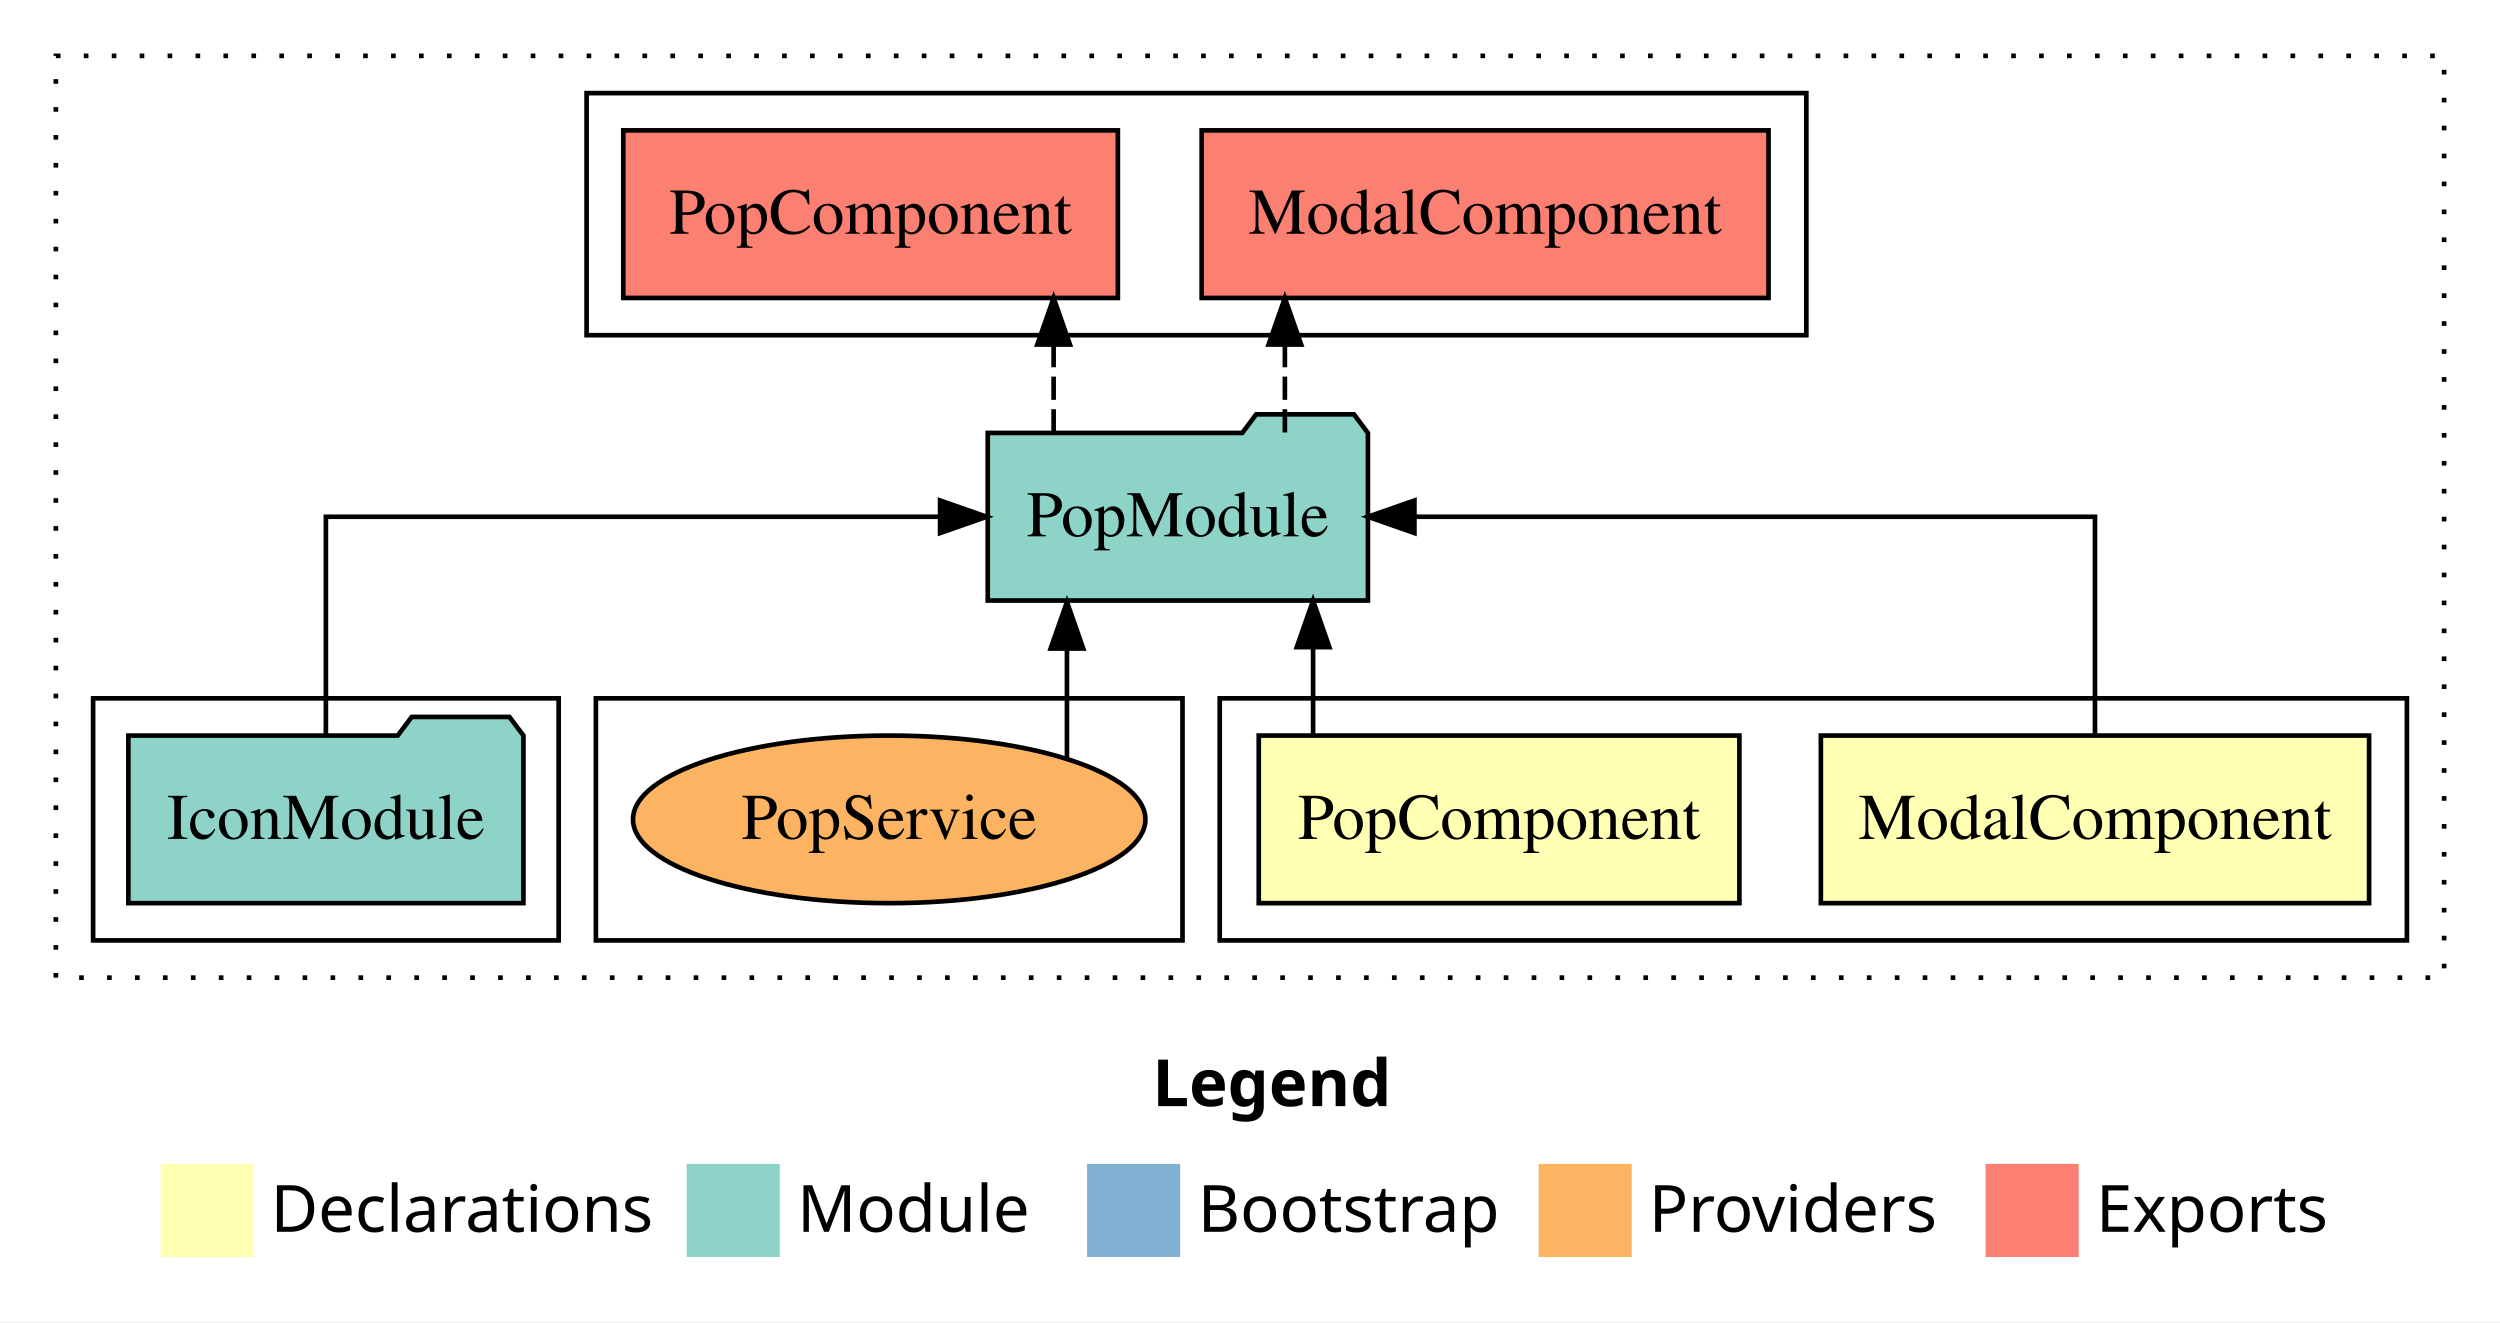
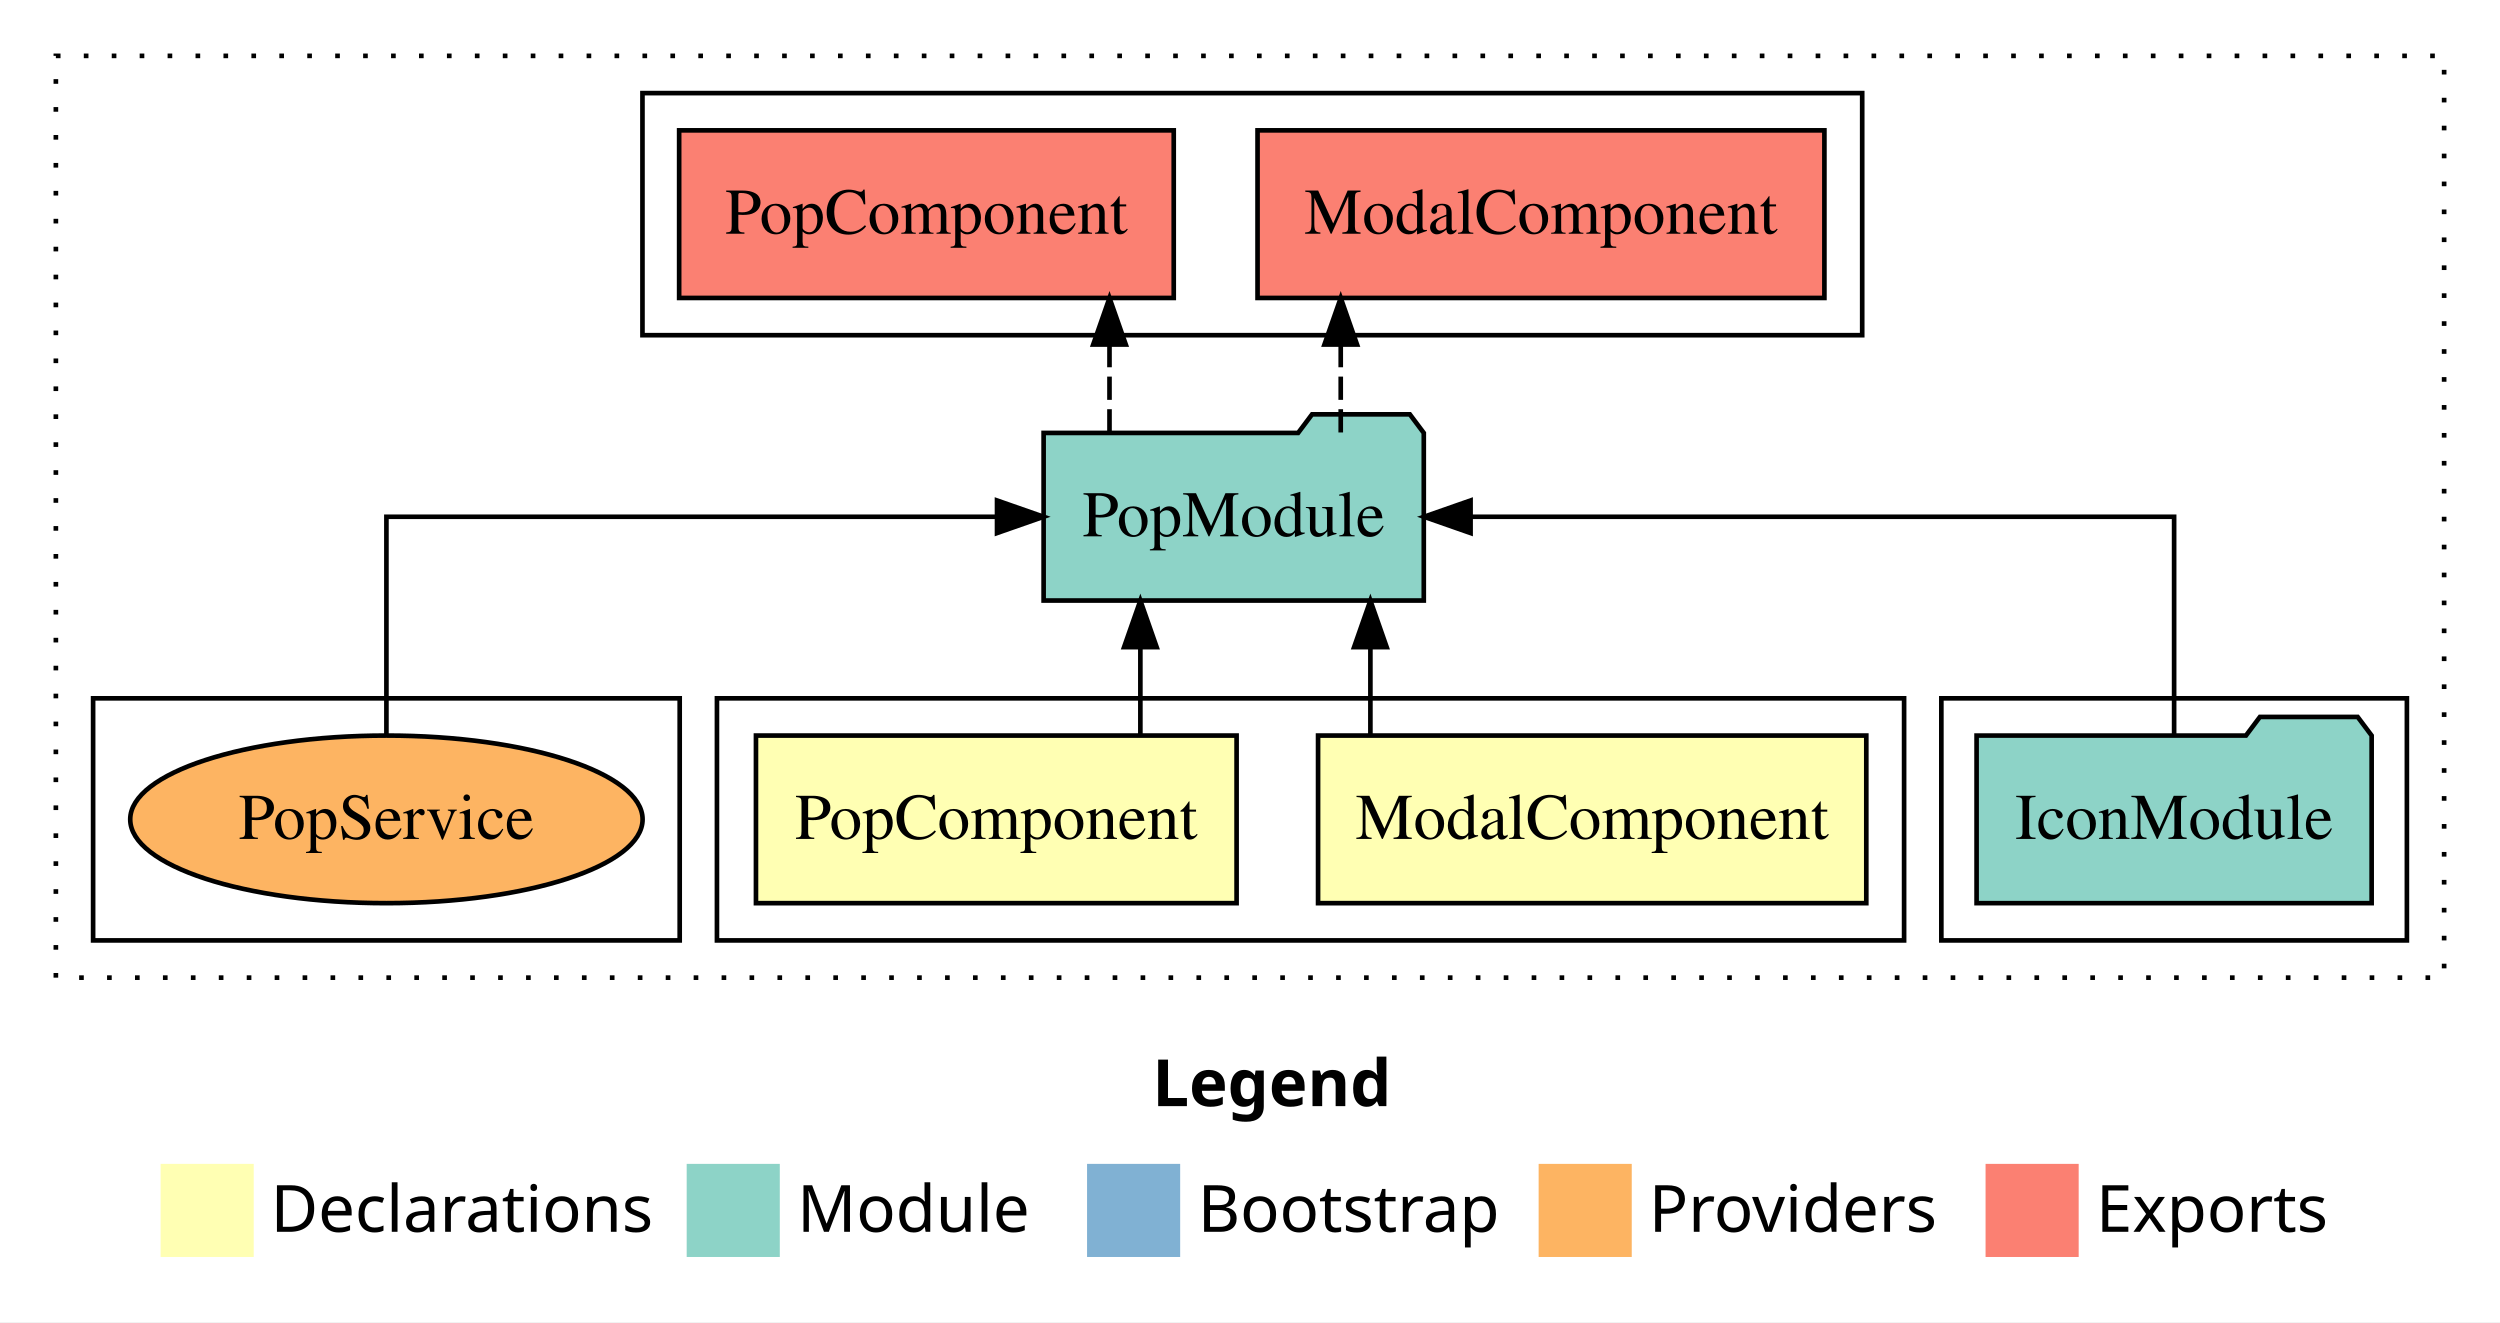
<svg xmlns="http://www.w3.org/2000/svg" width="537pt" height="284pt" viewBox="0.00 0.00 537.00 284.00">
  <g id="graph0" class="graph" transform="scale(1 1) rotate(0) translate(4 280)">
    <polygon fill="white" stroke="transparent" points="-4,4 -4,-280 533,-280 533,4 -4,4" />
    <text text-anchor="start" x="243.51" y="-42.4" font-family="sans-serif" font-weight="bold" font-size="14.00">Legend</text>
    <polygon fill="#ffffb3" stroke="transparent" points="30.5,-10 30.5,-30 50.5,-30 50.5,-10 30.5,-10" />
    <text text-anchor="start" x="54.13" y="-15.4" font-family="sans-serif" font-size="14.00">  Declarations</text>
    <polygon fill="#8dd3c7" stroke="transparent" points="143.5,-10 143.5,-30 163.5,-30 163.5,-10 143.5,-10" />
    <text text-anchor="start" x="167.23" y="-15.4" font-family="sans-serif" font-size="14.00">  Module</text>
    <polygon fill="#80b1d3" stroke="transparent" points="229.5,-10 229.5,-30 249.5,-30 249.5,-10 229.5,-10" />
    <text text-anchor="start" x="253.28" y="-15.4" font-family="sans-serif" font-size="14.00">  Bootstrap</text>
    <polygon fill="#fdb462" stroke="transparent" points="326.5,-10 326.5,-30 346.5,-30 346.5,-10 326.5,-10" />
    <text text-anchor="start" x="350.17" y="-15.4" font-family="sans-serif" font-size="14.00">  Providers</text>
    <polygon fill="#fb8072" stroke="transparent" points="422.5,-10 422.5,-30 442.5,-30 442.5,-10 422.5,-10" />
    <text text-anchor="start" x="446.23" y="-15.4" font-family="sans-serif" font-size="14.00">  Exports</text>
    <g id="clust1" class="cluster">
      <polygon fill="none" stroke="black" stroke-dasharray="1,5" points="8,-70 8,-268 521,-268 521,-70 8,-70" />
    </g>
-     <g id="clust6" class="cluster">
-       <polygon fill="none" stroke="black" points="122,-208 122,-260 384,-260 384,-208 122,-208" />
+     <g id="clust5" class="cluster">
+       <polygon fill="none" stroke="black" points="413,-78 413,-130 513,-130 513,-78 413,-78" />
    </g>
    <g id="clust2" class="cluster">
-       <polygon fill="none" stroke="black" points="258,-78 258,-130 513,-130 513,-78 258,-78" />
+       <polygon fill="none" stroke="black" points="150,-78 150,-130 405,-130 405,-78 150,-78" />
    </g>
    <g id="clust8" class="cluster">
-       <polygon fill="none" stroke="black" points="124,-78 124,-130 250,-130 250,-78 124,-78" />
+       <polygon fill="none" stroke="black" points="16,-78 16,-130 142,-130 142,-78 16,-78" />
    </g>
-     <g id="clust5" class="cluster">
-       <polygon fill="none" stroke="black" points="16,-78 16,-130 116,-130 116,-78 16,-78" />
+     <g id="clust6" class="cluster">
+       <polygon fill="none" stroke="black" points="134,-208 134,-260 396,-260 396,-208 134,-208" />
    </g>
    <g id="node1" class="node">
-       <polygon fill="#ffffb3" stroke="black" points="504.88,-122 387.12,-122 387.12,-86 504.88,-86 504.88,-122" />
-       <text text-anchor="middle" x="446" y="-99.8" font-family="Times,serif" font-size="14.00">ModalComponent</text>
+       <polygon fill="#ffffb3" stroke="black" points="396.88,-122 279.12,-122 279.12,-86 396.88,-86 396.88,-122" />
+       <text text-anchor="middle" x="338" y="-99.8" font-family="Times,serif" font-size="14.00">ModalComponent</text>
    </g>
    <g id="node3" class="node">
-       <polygon fill="#8dd3c7" stroke="black" points="289.83,-187 286.83,-191 265.83,-191 262.83,-187 208.17,-187 208.17,-151 289.83,-151 289.83,-187" />
-       <text text-anchor="middle" x="249" y="-164.8" font-family="Times,serif" font-size="14.00">PopModule</text>
+       <polygon fill="#8dd3c7" stroke="black" points="301.83,-187 298.83,-191 277.83,-191 274.83,-187 220.17,-187 220.17,-151 301.83,-151 301.83,-187" />
+       <text text-anchor="middle" x="261" y="-164.8" font-family="Times,serif" font-size="14.00">PopModule</text>
    </g>
    <g id="edge1" class="edge">
-       <path fill="none" stroke="black" d="M446,-122.11C446,-141.34 446,-169 446,-169 446,-169 299.82,-169 299.82,-169" />
-       <polygon fill="black" stroke="black" points="299.82,-165.5 289.82,-169 299.82,-172.5 299.82,-165.5" />
+       <path fill="none" stroke="black" d="M290.36,-122.11C290.36,-122.11 290.36,-140.99 290.36,-140.99" />
+       <polygon fill="black" stroke="black" points="286.86,-140.99 290.36,-150.99 293.86,-140.99 286.86,-140.99" />
    </g>
    <g id="node2" class="node">
-       <polygon fill="#ffffb3" stroke="black" points="369.62,-122 266.38,-122 266.38,-86 369.62,-86 369.62,-122" />
-       <text text-anchor="middle" x="318" y="-99.8" font-family="Times,serif" font-size="14.00">PopComponent</text>
+       <polygon fill="#ffffb3" stroke="black" points="261.62,-122 158.38,-122 158.38,-86 261.62,-86 261.62,-122" />
+       <text text-anchor="middle" x="210" y="-99.8" font-family="Times,serif" font-size="14.00">PopComponent</text>
    </g>
    <g id="edge2" class="edge">
-       <path fill="none" stroke="black" d="M278.05,-122.11C278.05,-122.11 278.05,-140.99 278.05,-140.99" />
-       <polygon fill="black" stroke="black" points="274.55,-140.99 278.05,-150.99 281.55,-140.99 274.55,-140.99" />
+       <path fill="none" stroke="black" d="M240.95,-122.11C240.95,-122.11 240.95,-140.99 240.95,-140.99" />
+       <polygon fill="black" stroke="black" points="237.45,-140.99 240.95,-150.99 244.45,-140.99 237.45,-140.99" />
    </g>
    <g id="node5" class="node">
-       <polygon fill="#fb8072" stroke="black" points="375.88,-252 254.12,-252 254.12,-216 375.88,-216 375.88,-252" />
-       <text text-anchor="middle" x="315" y="-229.8" font-family="Times,serif" font-size="14.00">ModalComponent </text>
+       <polygon fill="#fb8072" stroke="black" points="387.88,-252 266.12,-252 266.12,-216 387.88,-216 387.88,-252" />
+       <text text-anchor="middle" x="327" y="-229.8" font-family="Times,serif" font-size="14.00">ModalComponent </text>
    </g>
    <g id="edge4" class="edge">
-       <path fill="none" stroke="black" stroke-dasharray="5,2" d="M271.99,-187.11C271.99,-187.11 271.99,-205.99 271.99,-205.99" />
-       <polygon fill="black" stroke="black" points="268.49,-205.99 271.99,-215.99 275.49,-205.99 268.49,-205.99" />
+       <path fill="none" stroke="black" stroke-dasharray="5,2" d="M283.99,-187.11C283.99,-187.11 283.99,-205.99 283.99,-205.99" />
+       <polygon fill="black" stroke="black" points="280.49,-205.99 283.99,-215.99 287.49,-205.99 280.49,-205.99" />
    </g>
    <g id="node6" class="node">
-       <polygon fill="#fb8072" stroke="black" points="236.12,-252 129.88,-252 129.88,-216 236.12,-216 236.12,-252" />
-       <text text-anchor="middle" x="183" y="-229.8" font-family="Times,serif" font-size="14.00">PopComponent </text>
+       <polygon fill="#fb8072" stroke="black" points="248.12,-252 141.88,-252 141.88,-216 248.12,-216 248.12,-252" />
+       <text text-anchor="middle" x="195" y="-229.8" font-family="Times,serif" font-size="14.00">PopComponent </text>
    </g>
    <g id="edge5" class="edge">
-       <path fill="none" stroke="black" stroke-dasharray="5,2" d="M222.32,-187.11C222.32,-187.11 222.32,-205.99 222.32,-205.99" />
-       <polygon fill="black" stroke="black" points="218.82,-205.99 222.32,-215.99 225.82,-205.99 218.82,-205.99" />
+       <path fill="none" stroke="black" stroke-dasharray="5,2" d="M234.32,-187.11C234.32,-187.11 234.32,-205.99 234.32,-205.99" />
+       <polygon fill="black" stroke="black" points="230.82,-205.99 234.32,-215.99 237.82,-205.99 230.82,-205.99" />
    </g>
    <g id="node4" class="node">
-       <polygon fill="#8dd3c7" stroke="black" points="108.43,-122 105.43,-126 84.43,-126 81.43,-122 23.57,-122 23.57,-86 108.43,-86 108.43,-122" />
-       <text text-anchor="middle" x="66" y="-99.8" font-family="Times,serif" font-size="14.00">IconModule</text>
+       <polygon fill="#8dd3c7" stroke="black" points="505.43,-122 502.43,-126 481.43,-126 478.43,-122 420.57,-122 420.57,-86 505.43,-86 505.43,-122" />
+       <text text-anchor="middle" x="463" y="-99.8" font-family="Times,serif" font-size="14.00">IconModule</text>
    </g>
    <g id="edge3" class="edge">
-       <path fill="none" stroke="black" d="M66,-122.11C66,-141.34 66,-169 66,-169 66,-169 197.93,-169 197.93,-169" />
-       <polygon fill="black" stroke="black" points="197.93,-172.5 207.93,-169 197.93,-165.5 197.93,-172.5" />
+       <path fill="none" stroke="black" d="M463,-122.11C463,-141.34 463,-169 463,-169 463,-169 311.88,-169 311.88,-169" />
+       <polygon fill="black" stroke="black" points="311.88,-165.5 301.88,-169 311.88,-172.5 311.88,-165.5" />
    </g>
    <g id="node7" class="node">
-       <ellipse fill="#fdb462" stroke="black" cx="187" cy="-104" rx="55.03" ry="18" />
-       <text text-anchor="middle" x="187" y="-99.8" font-family="Times,serif" font-size="14.00">PopService</text>
+       <ellipse fill="#fdb462" stroke="black" cx="79" cy="-104" rx="55.03" ry="18" />
+       <text text-anchor="middle" x="79" y="-99.8" font-family="Times,serif" font-size="14.00">PopService</text>
    </g>
    <g id="edge6" class="edge">
-       <path fill="none" stroke="black" d="M225.18,-117.15C225.18,-117.15 225.18,-140.69 225.18,-140.69" />
-       <polygon fill="black" stroke="black" points="221.68,-140.69 225.18,-150.69 228.68,-140.69 221.68,-140.69" />
+       <path fill="none" stroke="black" d="M79,-122.11C79,-141.34 79,-169 79,-169 79,-169 210.16,-169 210.16,-169" />
+       <polygon fill="black" stroke="black" points="210.16,-172.5 220.16,-169 210.16,-165.5 210.16,-172.5" />
    </g>
  </g>
</svg>
